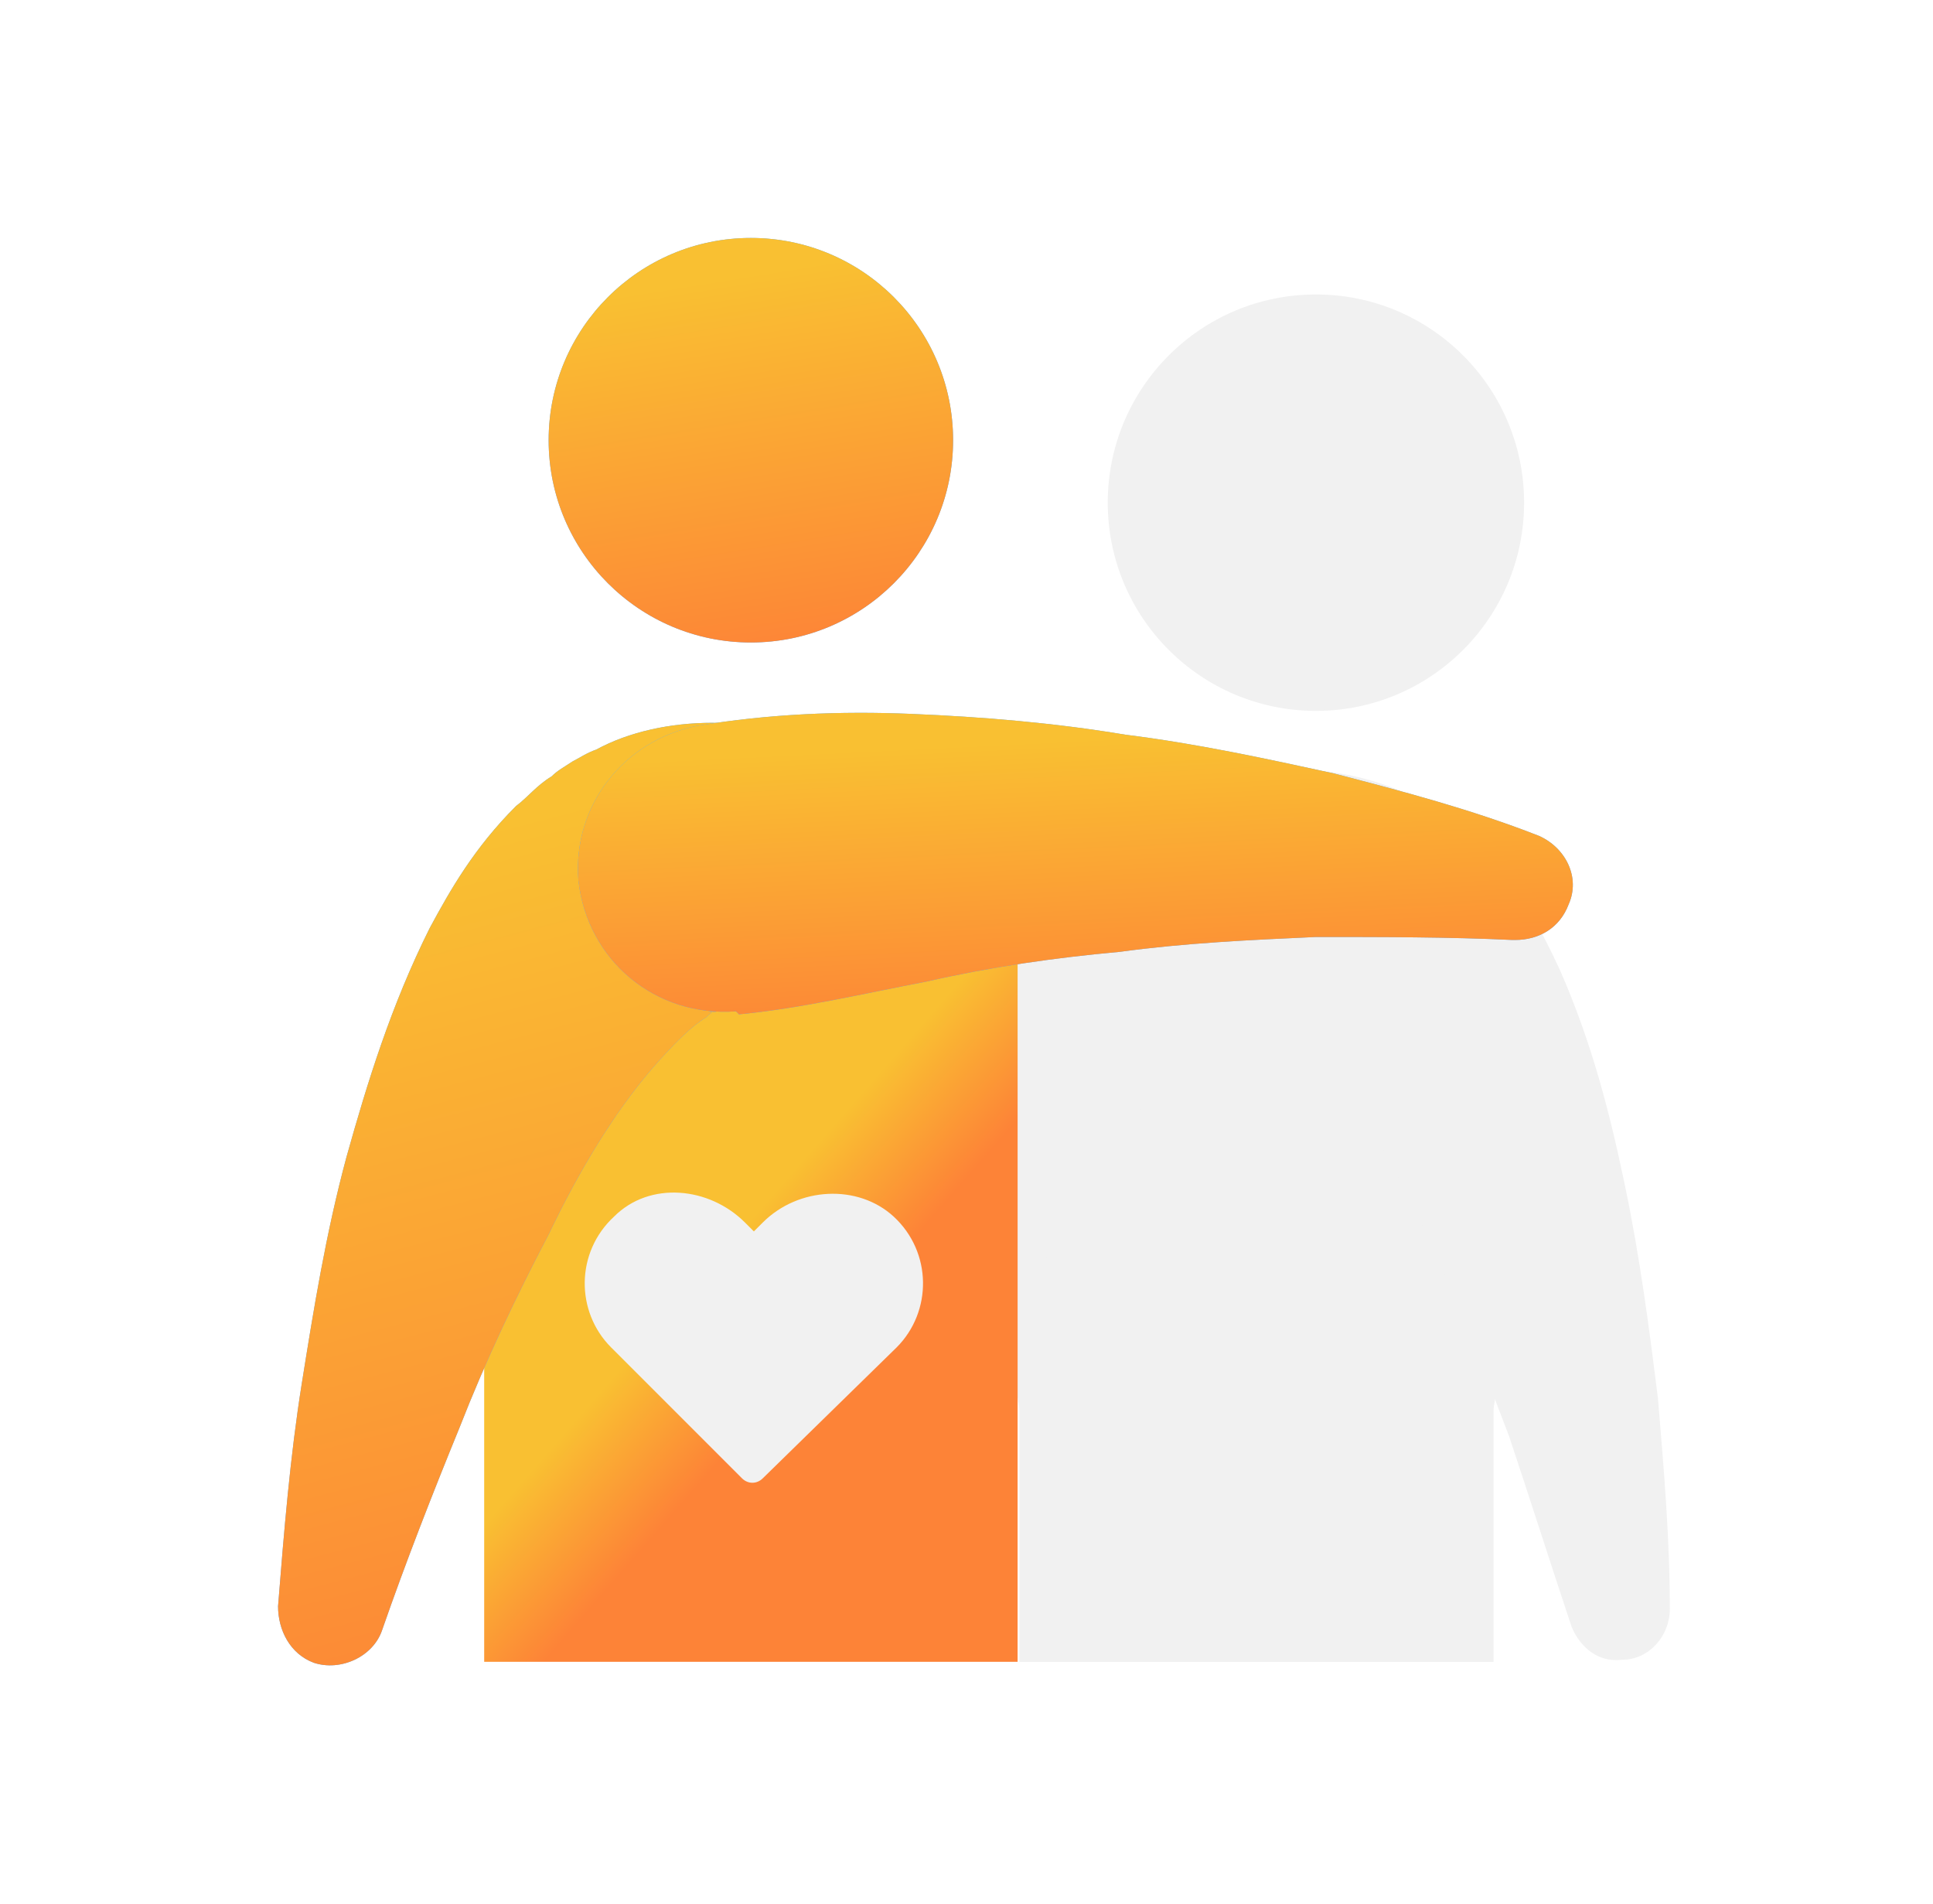
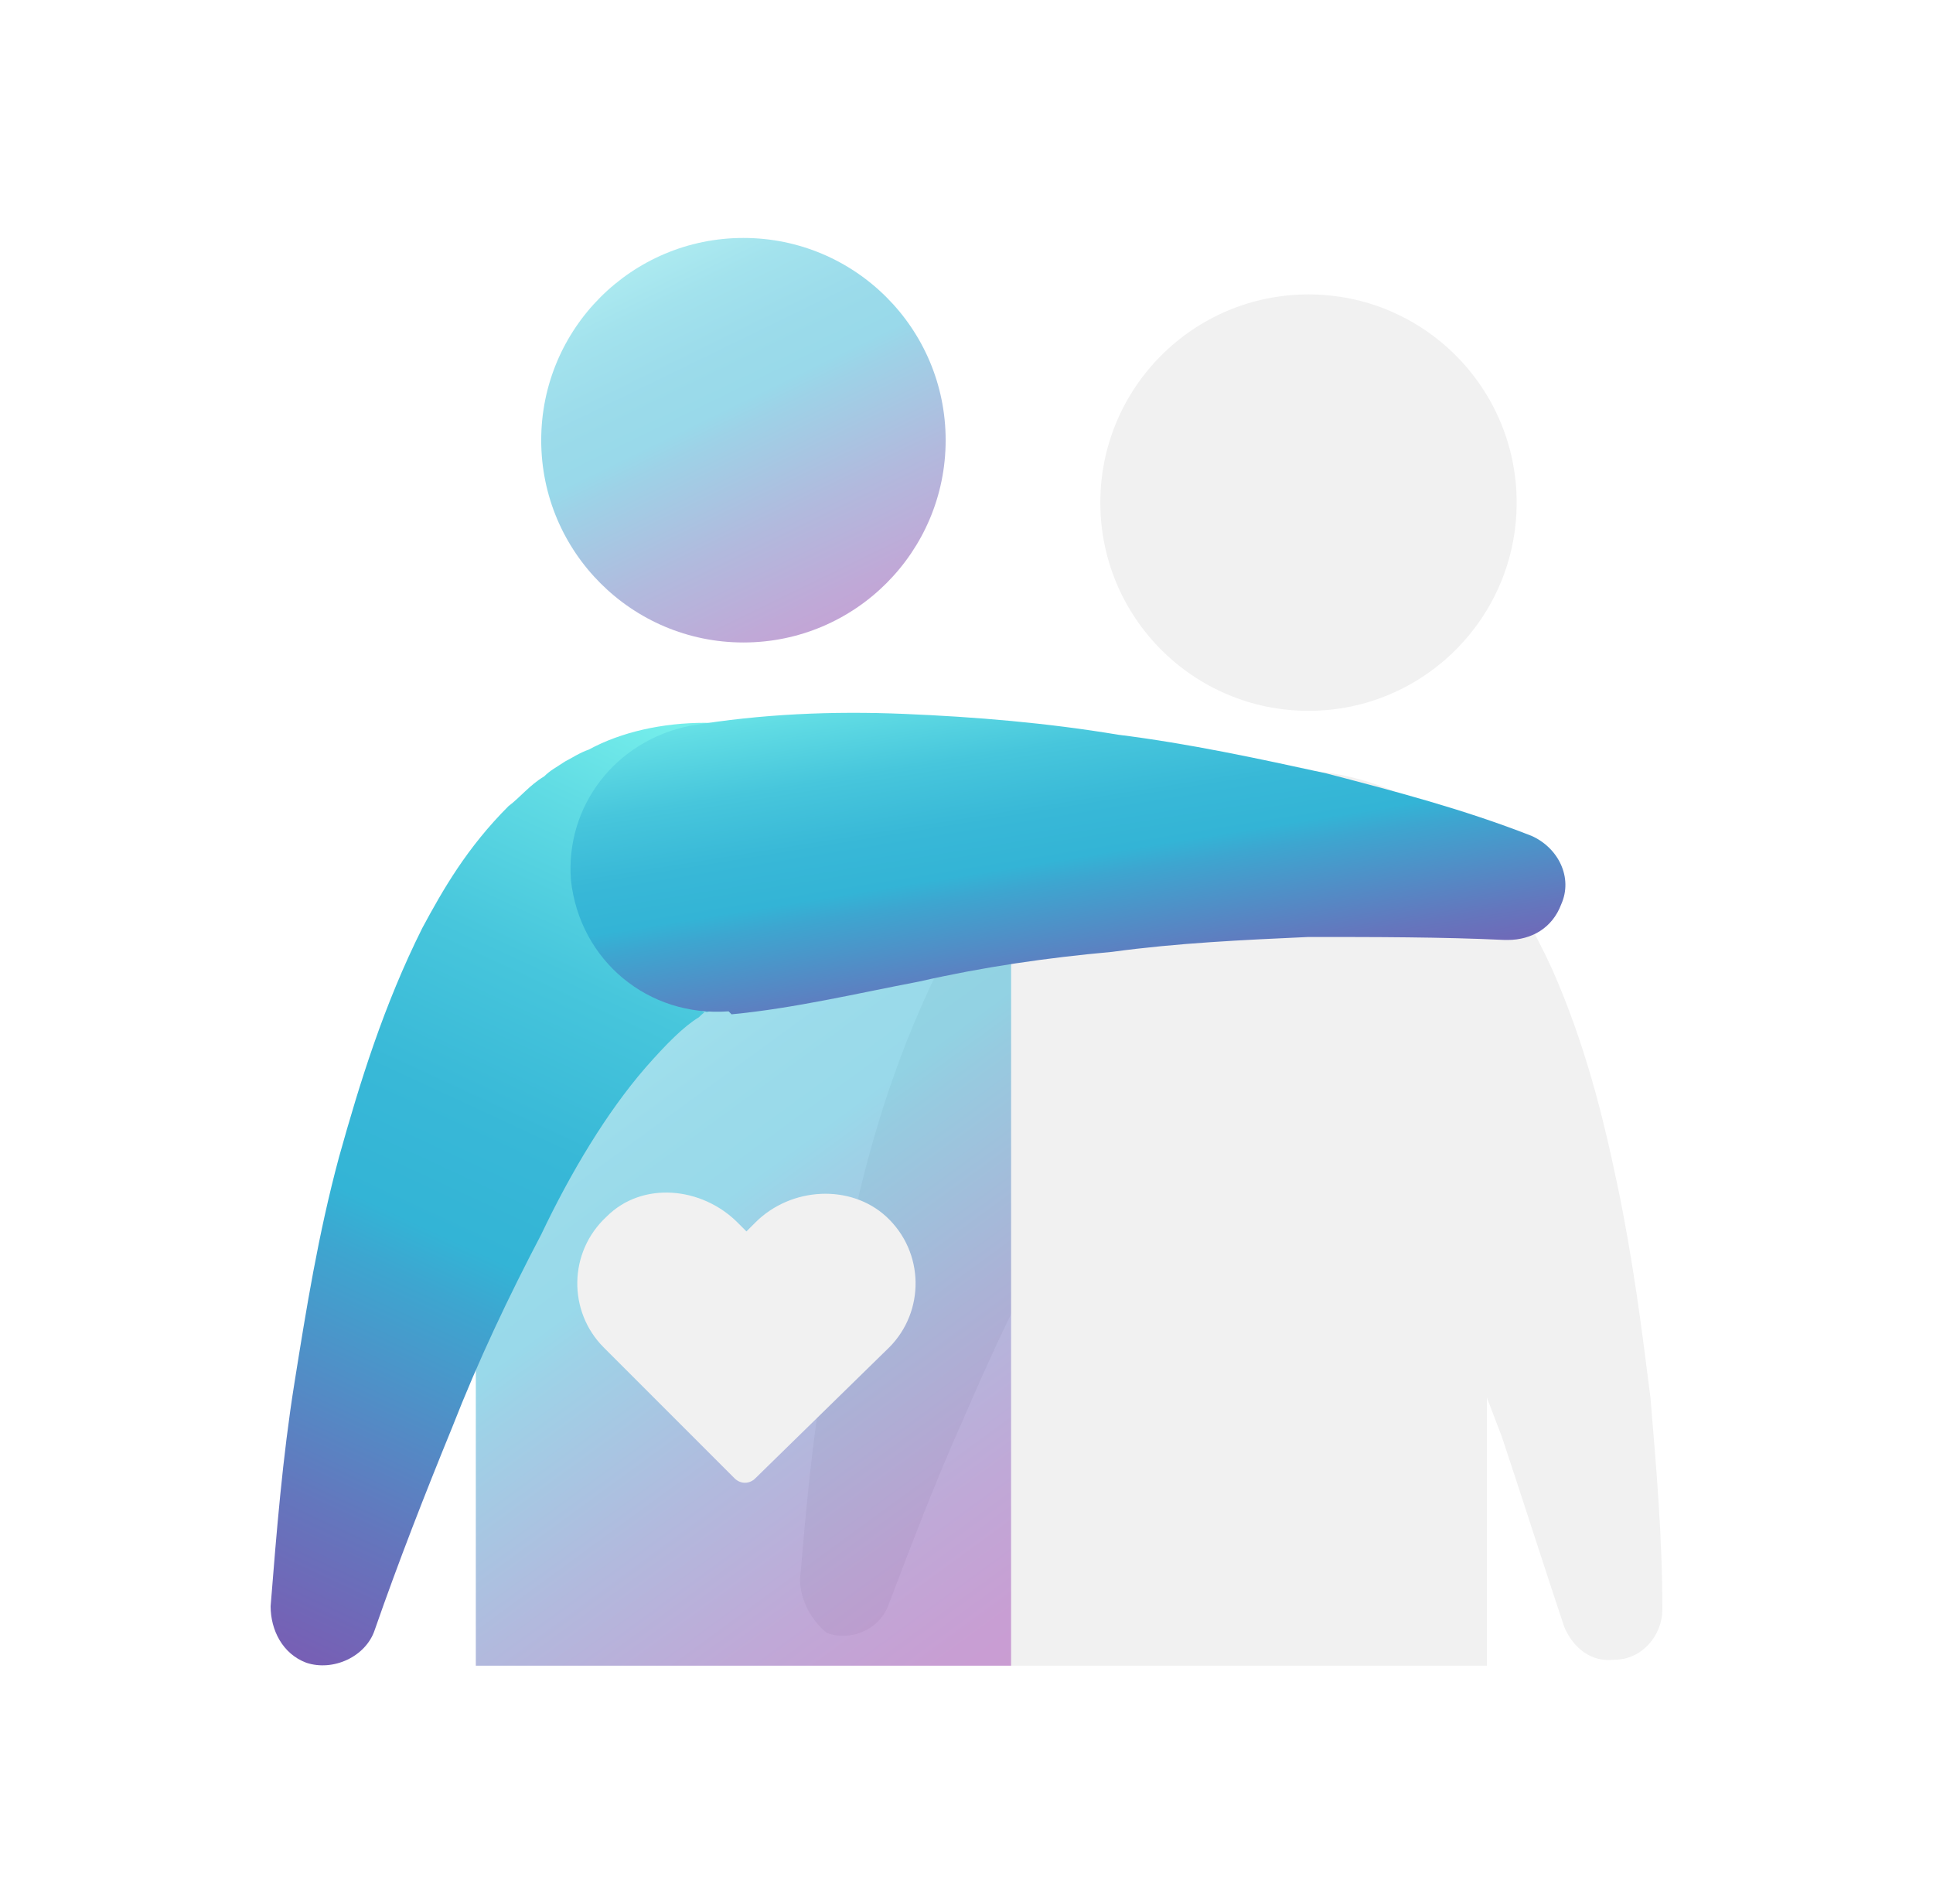
<svg xmlns="http://www.w3.org/2000/svg" width="65" height="64" viewBox="0 0 65 64" fill="none">
-   <path d="M42.25 33.801V45.801" stroke="#F1F1F1" stroke-width="16.238" stroke-miterlimit="10" stroke-linecap="round" />
-   <path d="M42.25 39.801V47.901" stroke="#F1F1F1" stroke-width="15.944" stroke-miterlimit="10" stroke-linecap="square" />
-   <path d="M44.25 23.9C48.116 23.9 51.25 20.766 51.25 16.9C51.25 13.034 48.116 9.9 44.25 9.9C40.384 9.9 37.25 13.034 37.25 16.9C37.25 20.766 40.384 23.9 44.25 23.9Z" fill="#F1F1F1" />
-   <path d="M27.15 53.1C27.35 50.8 27.55 48.5 27.95 46.2C28.35 43.9 28.75 41.6 29.35 39.3C29.95 37 30.75 34.7 31.95 32.3C32.55 31.1 33.35 29.8 34.55 28.6C34.85 28.3 35.15 28 35.65 27.7L36.25 27.3C36.45 27.2 36.75 27 36.95 26.9C37.95 26.4 39.25 26.1 40.45 26.1C42.95 26.1 44.95 28.1 44.95 30.6C44.95 33.1 42.95 35.1 40.45 35.1C40.65 35.2 40.75 35.1 40.75 35.1H40.65C40.55 35.1 40.45 35.2 40.35 35.3C39.95 35.6 39.35 36.1 38.75 36.8C37.55 38.2 36.45 40 35.45 41.8C34.45 43.7 33.55 45.6 32.65 47.7C31.75 49.7 30.95 51.8 30.15 53.9C29.85 54.8 28.85 55.2 28.05 54.9C27.55 54.5 27.15 53.8 27.15 53.1Z" fill="#F1F1F1" />
-   <path d="M52.85 54.7C52.15 52.6 51.45 50.4 50.75 48.3C49.95 46.2 49.15 44.1 48.25 42.1C47.35 40.1 46.35 38.2 45.25 36.7C44.75 36 44.15 35.4 43.75 35.1C43.55 35 43.45 34.9 43.45 34.9C43.45 34.9 43.65 35 43.85 34.9C41.35 34.9 39.35 32.9 39.35 30.4C39.35 27.9 41.35 25.9 43.85 25.9C45.15 25.9 46.55 26.3 47.55 26.8C48.65 27.4 49.35 28 49.95 28.7C51.15 30 51.85 31.3 52.45 32.6C53.55 35.1 54.15 37.5 54.65 39.9C55.15 42.3 55.45 44.6 55.75 47C55.95 49.4 56.15 51.7 56.15 54.1C56.15 55 55.45 55.8 54.55 55.8C53.75 55.9 53.15 55.4 52.85 54.7Z" fill="#F1F1F1" />
-   <path d="M25.25 33.801V44.801" stroke="#77B5D1" stroke-width="17.733" stroke-miterlimit="10" stroke-linecap="round" />
-   <path d="M25.25 39.801V46.901" stroke="url(#paint0_linear_1573_6063)" stroke-width="17.937" stroke-miterlimit="10" stroke-linecap="square" />
-   <path d="M9.35 54.001C9.55 51.501 9.75 49.001 10.15 46.501C10.55 44.001 10.95 41.501 11.65 38.901C12.35 36.401 13.15 33.801 14.45 31.201C15.15 29.901 15.95 28.501 17.35 27.101C17.75 26.801 18.05 26.401 18.55 26.101C18.75 25.901 18.95 25.801 19.25 25.601C19.45 25.501 19.75 25.301 20.05 25.201C21.15 24.601 22.55 24.301 23.95 24.301C26.65 24.301 28.85 26.501 28.85 29.201C28.85 31.901 26.55 34.001 23.85 34.001C24.05 34.101 24.25 33.901 24.15 34.001H24.05C23.95 34.001 23.85 34.101 23.75 34.201C23.25 34.501 22.65 35.101 21.95 35.901C20.65 37.401 19.45 39.401 18.45 41.501C17.35 43.601 16.35 45.701 15.45 48.001C14.55 50.201 13.65 52.501 12.85 54.801C12.55 55.701 11.45 56.201 10.55 55.901C9.75 55.601 9.35 54.801 9.35 54.001Z" fill="#56AAFF" />
-   <path d="M9.35 54.001C9.55 51.501 9.75 49.001 10.15 46.501C10.55 44.001 10.95 41.501 11.65 38.901C12.35 36.401 13.15 33.801 14.45 31.201C15.15 29.901 15.95 28.501 17.35 27.101C17.75 26.801 18.05 26.401 18.55 26.101C18.75 25.901 18.95 25.801 19.25 25.601C19.45 25.501 19.75 25.301 20.05 25.201C21.15 24.601 22.55 24.301 23.95 24.301C26.65 24.301 28.85 26.501 28.85 29.201C28.85 31.901 26.55 34.001 23.85 34.001C24.05 34.101 24.25 33.901 24.15 34.001H24.05C23.95 34.001 23.85 34.101 23.75 34.201C23.25 34.501 22.65 35.101 21.95 35.901C20.65 37.401 19.45 39.401 18.45 41.501C17.35 43.601 16.35 45.701 15.45 48.001C14.55 50.201 13.65 52.501 12.85 54.801C12.55 55.701 11.45 56.201 10.55 55.901C9.75 55.601 9.35 54.801 9.35 54.001Z" fill="url(#paint1_linear_1573_6063)" />
-   <path d="M50.849 31.601C48.749 31.501 46.45 31.501 44.249 31.501C42.05 31.601 39.849 31.701 37.65 32.001C35.45 32.201 33.349 32.501 31.149 33.001C29.049 33.401 26.95 33.901 24.849 34.101L24.75 34.001C22.049 34.201 19.75 32.301 19.45 29.601C19.25 27.101 20.95 24.901 23.45 24.401C25.849 24.001 28.25 23.901 30.649 24.001C33.05 24.101 35.45 24.301 37.849 24.701C40.249 25.001 42.55 25.501 44.849 26.001C47.15 26.601 49.45 27.201 51.749 28.101C52.65 28.501 53.15 29.501 52.749 30.401C52.45 31.201 51.749 31.601 50.95 31.601H50.849Z" fill="#56AAFF" />
-   <path d="M50.849 31.601C48.749 31.501 46.45 31.501 44.249 31.501C42.05 31.601 39.849 31.701 37.65 32.001C35.45 32.201 33.349 32.501 31.149 33.001C29.049 33.401 26.95 33.901 24.849 34.101L24.75 34.001C22.049 34.201 19.75 32.301 19.45 29.601C19.25 27.101 20.95 24.901 23.45 24.401C25.849 24.001 28.25 23.901 30.649 24.001C33.05 24.101 35.45 24.301 37.849 24.701C40.249 25.001 42.55 25.501 44.849 26.001C47.15 26.601 49.45 27.201 51.749 28.101C52.65 28.501 53.15 29.501 52.749 30.401C52.45 31.201 51.749 31.601 50.95 31.601H50.849Z" fill="url(#paint2_linear_1573_6063)" />
-   <path d="M25.249 21.6C29.005 21.6 32.049 18.555 32.049 14.8C32.049 11.044 29.005 8 25.249 8C21.494 8 18.449 11.044 18.449 14.8C18.449 18.555 21.494 21.6 25.249 21.6Z" fill="#56AAFF" />
-   <path d="M25.249 21.6C29.005 21.6 32.049 18.555 32.049 14.8C32.049 11.044 29.005 8 25.249 8C21.494 8 18.449 11.044 18.449 14.8C18.449 18.555 21.494 21.6 25.249 21.6Z" fill="url(#paint3_linear_1573_6063)" />
-   <path d="M25.65 49.7C25.45 49.9 25.15 49.9 24.95 49.7L20.55 45.3C19.35 44.1 19.35 42.1 20.65 40.9C21.85 39.7 23.85 39.9 25.05 41.1L25.35 41.4L25.65 41.1C26.85 39.9 28.85 39.8 30.05 40.9C31.35 42.1 31.35 44.1 30.15 45.3L25.65 49.7Z" fill="#F1F1F1" />
+   <path d="M44 23.898C47.866 23.898 51 20.764 51 16.898C51 13.032 47.866 9.898 44 9.898C40.134 9.898 37 13.032 37 16.898C37 20.764 40.134 23.898 44 23.898Z" fill="#F1F1F1" />
+   <path d="M26.9 53.098C27.1 50.798 27.3 48.498 27.7 46.198C28.1 43.898 28.5 41.598 29.1 39.298C29.7 36.998 30.5 34.698 31.7 32.298C32.3 31.098 33.1 29.798 34.3 28.598C34.6 28.298 34.9 27.998 35.4 27.698L36 27.298C36.2 27.198 36.5 26.998 36.7 26.898C37.7 26.398 39 26.098 40.2 26.098C42.7 26.098 44.7 28.098 44.7 30.598C44.7 33.098 42.7 35.098 40.2 35.098C40.4 35.198 40.5 35.098 40.5 35.098H40.4C40.3 35.098 40.2 35.198 40.1 35.298C39.7 35.598 39.1 36.098 38.5 36.798C37.3 38.198 36.2 39.998 35.2 41.798C34.2 43.698 33.3 45.598 32.4 47.698C31.5 49.698 30.7 51.798 29.9 53.898C29.6 54.798 28.6 55.198 27.8 54.898C27.3 54.498 26.9 53.798 26.9 53.098Z" fill="#F1F1F1" />
+   <path d="M52.6 54.698C51.9 52.598 51.2 50.398 50.5 48.298C49.7 46.198 48.9 44.098 48 42.098C47.1 40.098 46.1 38.198 45 36.698C44.5 35.998 43.9 35.398 43.5 35.098C43.3 34.998 43.2 34.898 43.2 34.898C43.2 34.898 43.4 34.998 43.6 34.898C41.1 34.898 39.1 32.898 39.1 30.398C39.1 27.898 41.1 25.898 43.6 25.898C44.9 25.898 46.3 26.298 47.3 26.798C48.4 27.398 49.1 27.998 49.7 28.698C50.9 29.998 51.6 31.298 52.2 32.598C53.3 35.098 53.9 37.498 54.4 39.898C54.9 42.298 55.2 44.598 55.5 46.998C55.7 49.398 55.9 51.698 55.9 54.098C55.9 54.998 55.2 55.798 54.3 55.798C53.5 55.898 52.9 55.398 52.6 54.698Z" fill="#F1F1F1" />
+   <rect x="34" y="30" width="16" height="26" fill="#F1F1F1" />
+   <rect x="16" y="29" width="18" height="27" fill="url(#paint0_linear_1323_8160)" />
+   <path d="M9.1 54.001C9.3 51.501 9.5 49.001 9.9 46.501C10.3 44.001 10.7 41.501 11.4 38.901C12.1 36.401 12.9 33.801 14.2 31.201C14.9 29.901 15.7 28.501 17.1 27.101C17.5 26.801 17.8 26.401 18.3 26.101C18.5 25.901 18.7 25.801 19 25.601C19.2 25.501 19.5 25.301 19.8 25.201C20.9 24.601 22.3 24.301 23.7 24.301C26.4 24.301 28.6 26.501 28.6 29.201C28.6 31.901 26.3 34.001 23.6 34.001C23.8 34.101 24 33.901 23.9 34.001H23.8C23.7 34.001 23.6 34.101 23.5 34.201C23 34.501 22.4 35.101 21.7 35.901C20.4 37.401 19.2 39.401 18.2 41.501C17.1 43.601 16.1 45.701 15.2 48.001C14.3 50.201 13.4 52.501 12.6 54.801C12.3 55.701 11.2 56.201 10.3 55.901C9.5 55.601 9.1 54.801 9.1 54.001Z" fill="url(#paint1_linear_1323_8160)" />
+   <path d="M50.599 31.601C48.499 31.501 46.2 31.501 43.999 31.501C41.8 31.601 39.599 31.701 37.4 32.001C35.2 32.201 33.099 32.501 30.899 33.001C28.799 33.401 26.7 33.901 24.599 34.101L24.5 34.001C21.799 34.201 19.5 32.301 19.2 29.601C19 27.101 20.7 24.901 23.2 24.401C25.599 24.001 28 23.901 30.399 24.001C32.8 24.101 35.2 24.301 37.599 24.701C39.999 25.001 42.3 25.501 44.599 26.001C46.9 26.601 49.2 27.201 51.499 28.101C52.4 28.501 52.9 29.501 52.499 30.401C52.2 31.201 51.499 31.601 50.7 31.601H50.599Z" fill="url(#paint2_linear_1323_8160)" />
+   <path d="M24.999 21.6C28.755 21.6 31.799 18.555 31.799 14.8C31.799 11.044 28.755 8 24.999 8C21.244 8 18.199 11.044 18.199 14.8C18.199 18.555 21.244 21.6 24.999 21.6Z" fill="url(#paint3_linear_1323_8160)" />
+   <path d="M25.4 49.7C25.2 49.9 24.9 49.9 24.7 49.7L20.3 45.3C19.1 44.1 19.1 42.1 20.4 40.9C21.6 39.7 23.6 39.9 24.8 41.1L25.1 41.4L25.4 41.1C26.6 39.9 28.6 39.8 29.8 40.9C31.1 42.1 31.1 44.1 29.9 45.3L25.4 49.7Z" fill="#F1F1F1" />
  <defs>
-     <linearGradient id="paint0_linear_1573_6063" x1="25.564" y1="40.641" x2="28.989" y2="43.636" gradientUnits="userSpaceOnUse">
-       <stop stop-color="#F9C032" />
-       <stop offset="1" stop-color="#FD8337" />
+     <linearGradient id="paint0_linear_1323_8160" x1="12.685" y1="31.619" x2="32.657" y2="58.959" gradientUnits="userSpaceOnUse">
+       <stop stop-color="#75EEEB" stop-opacity="0.5" />
+       <stop offset="0.08" stop-color="#61DCE4" stop-opacity="0.5" />
+       <stop offset="0.2" stop-color="#47C6DC" stop-opacity="0.5" />
+       <stop offset="0.32" stop-color="#38B8D7" stop-opacity="0.5" />
+       <stop offset="0.41" stop-color="#33B4D6" stop-opacity="0.5" />
+       <stop offset="0.45" stop-color="#3DA6D0" stop-opacity="0.5" />
+       <stop offset="0.63" stop-color="#6476BD" stop-opacity="0.5" />
+       <stop offset="0.79" stop-color="#8153B0" stop-opacity="0.5" />
+       <stop offset="0.91" stop-color="#923EA8" stop-opacity="0.5" />
+       <stop offset="1" stop-color="#9937A5" stop-opacity="0.5" />
    </linearGradient>
-     <linearGradient id="paint1_linear_1573_6063" x1="15.472" y1="28.053" x2="23.032" y2="56.926" gradientUnits="userSpaceOnUse">
-       <stop stop-color="#F9C032" />
-       <stop offset="1" stop-color="#FD8337" />
+     <linearGradient id="paint1_linear_1323_8160" x1="23" y1="24.5" x2="3.682" y2="66.194" gradientUnits="userSpaceOnUse">
+       <stop stop-color="#75EEEB" />
+       <stop offset="0.08" stop-color="#61DCE4" />
+       <stop offset="0.2" stop-color="#47C6DC" />
+       <stop offset="0.32" stop-color="#38B8D7" />
+       <stop offset="0.41" stop-color="#33B4D6" />
+       <stop offset="0.45" stop-color="#3DA6D0" />
+       <stop offset="0.63" stop-color="#6476BD" />
+       <stop offset="0.79" stop-color="#8153B0" />
+       <stop offset="0.91" stop-color="#923EA8" />
+       <stop offset="1" stop-color="#9937A5" />
    </linearGradient>
-     <linearGradient id="paint2_linear_1573_6063" x1="29.938" y1="25.165" x2="30.419" y2="35.011" gradientUnits="userSpaceOnUse">
-       <stop stop-color="#F9C032" />
-       <stop offset="1" stop-color="#FD8337" />
+     <linearGradient id="paint2_linear_1323_8160" x1="13.022" y1="24.948" x2="15.932" y2="42.993" gradientUnits="userSpaceOnUse">
+       <stop stop-color="#75EEEB" />
+       <stop offset="0.08" stop-color="#61DCE4" />
+       <stop offset="0.2" stop-color="#47C6DC" />
+       <stop offset="0.32" stop-color="#38B8D7" />
+       <stop offset="0.41" stop-color="#33B4D6" />
+       <stop offset="0.45" stop-color="#3DA6D0" />
+       <stop offset="0.63" stop-color="#6476BD" />
+       <stop offset="0.79" stop-color="#8153B0" />
+       <stop offset="0.91" stop-color="#923EA8" />
+       <stop offset="1" stop-color="#9937A5" />
    </linearGradient>
-     <linearGradient id="paint3_linear_1573_6063" x1="22.719" y1="9.61" x2="24.799" y2="22.517" gradientUnits="userSpaceOnUse">
-       <stop stop-color="#F9C032" />
-       <stop offset="1" stop-color="#FD8337" />
+     <linearGradient id="paint3_linear_1323_8160" x1="15.694" y1="9.319" x2="24.008" y2="26.39" gradientUnits="userSpaceOnUse">
+       <stop stop-color="#75EEEB" stop-opacity="0.5" />
+       <stop offset="0.08" stop-color="#61DCE4" stop-opacity="0.5" />
+       <stop offset="0.2" stop-color="#47C6DC" stop-opacity="0.5" />
+       <stop offset="0.32" stop-color="#38B8D7" stop-opacity="0.5" />
+       <stop offset="0.41" stop-color="#33B4D6" stop-opacity="0.5" />
+       <stop offset="0.45" stop-color="#3DA6D0" stop-opacity="0.5" />
+       <stop offset="0.63" stop-color="#6476BD" stop-opacity="0.5" />
+       <stop offset="0.79" stop-color="#8153B0" stop-opacity="0.5" />
+       <stop offset="0.91" stop-color="#923EA8" stop-opacity="0.5" />
+       <stop offset="1" stop-color="#9937A5" stop-opacity="0.5" />
    </linearGradient>
  </defs>
</svg>
